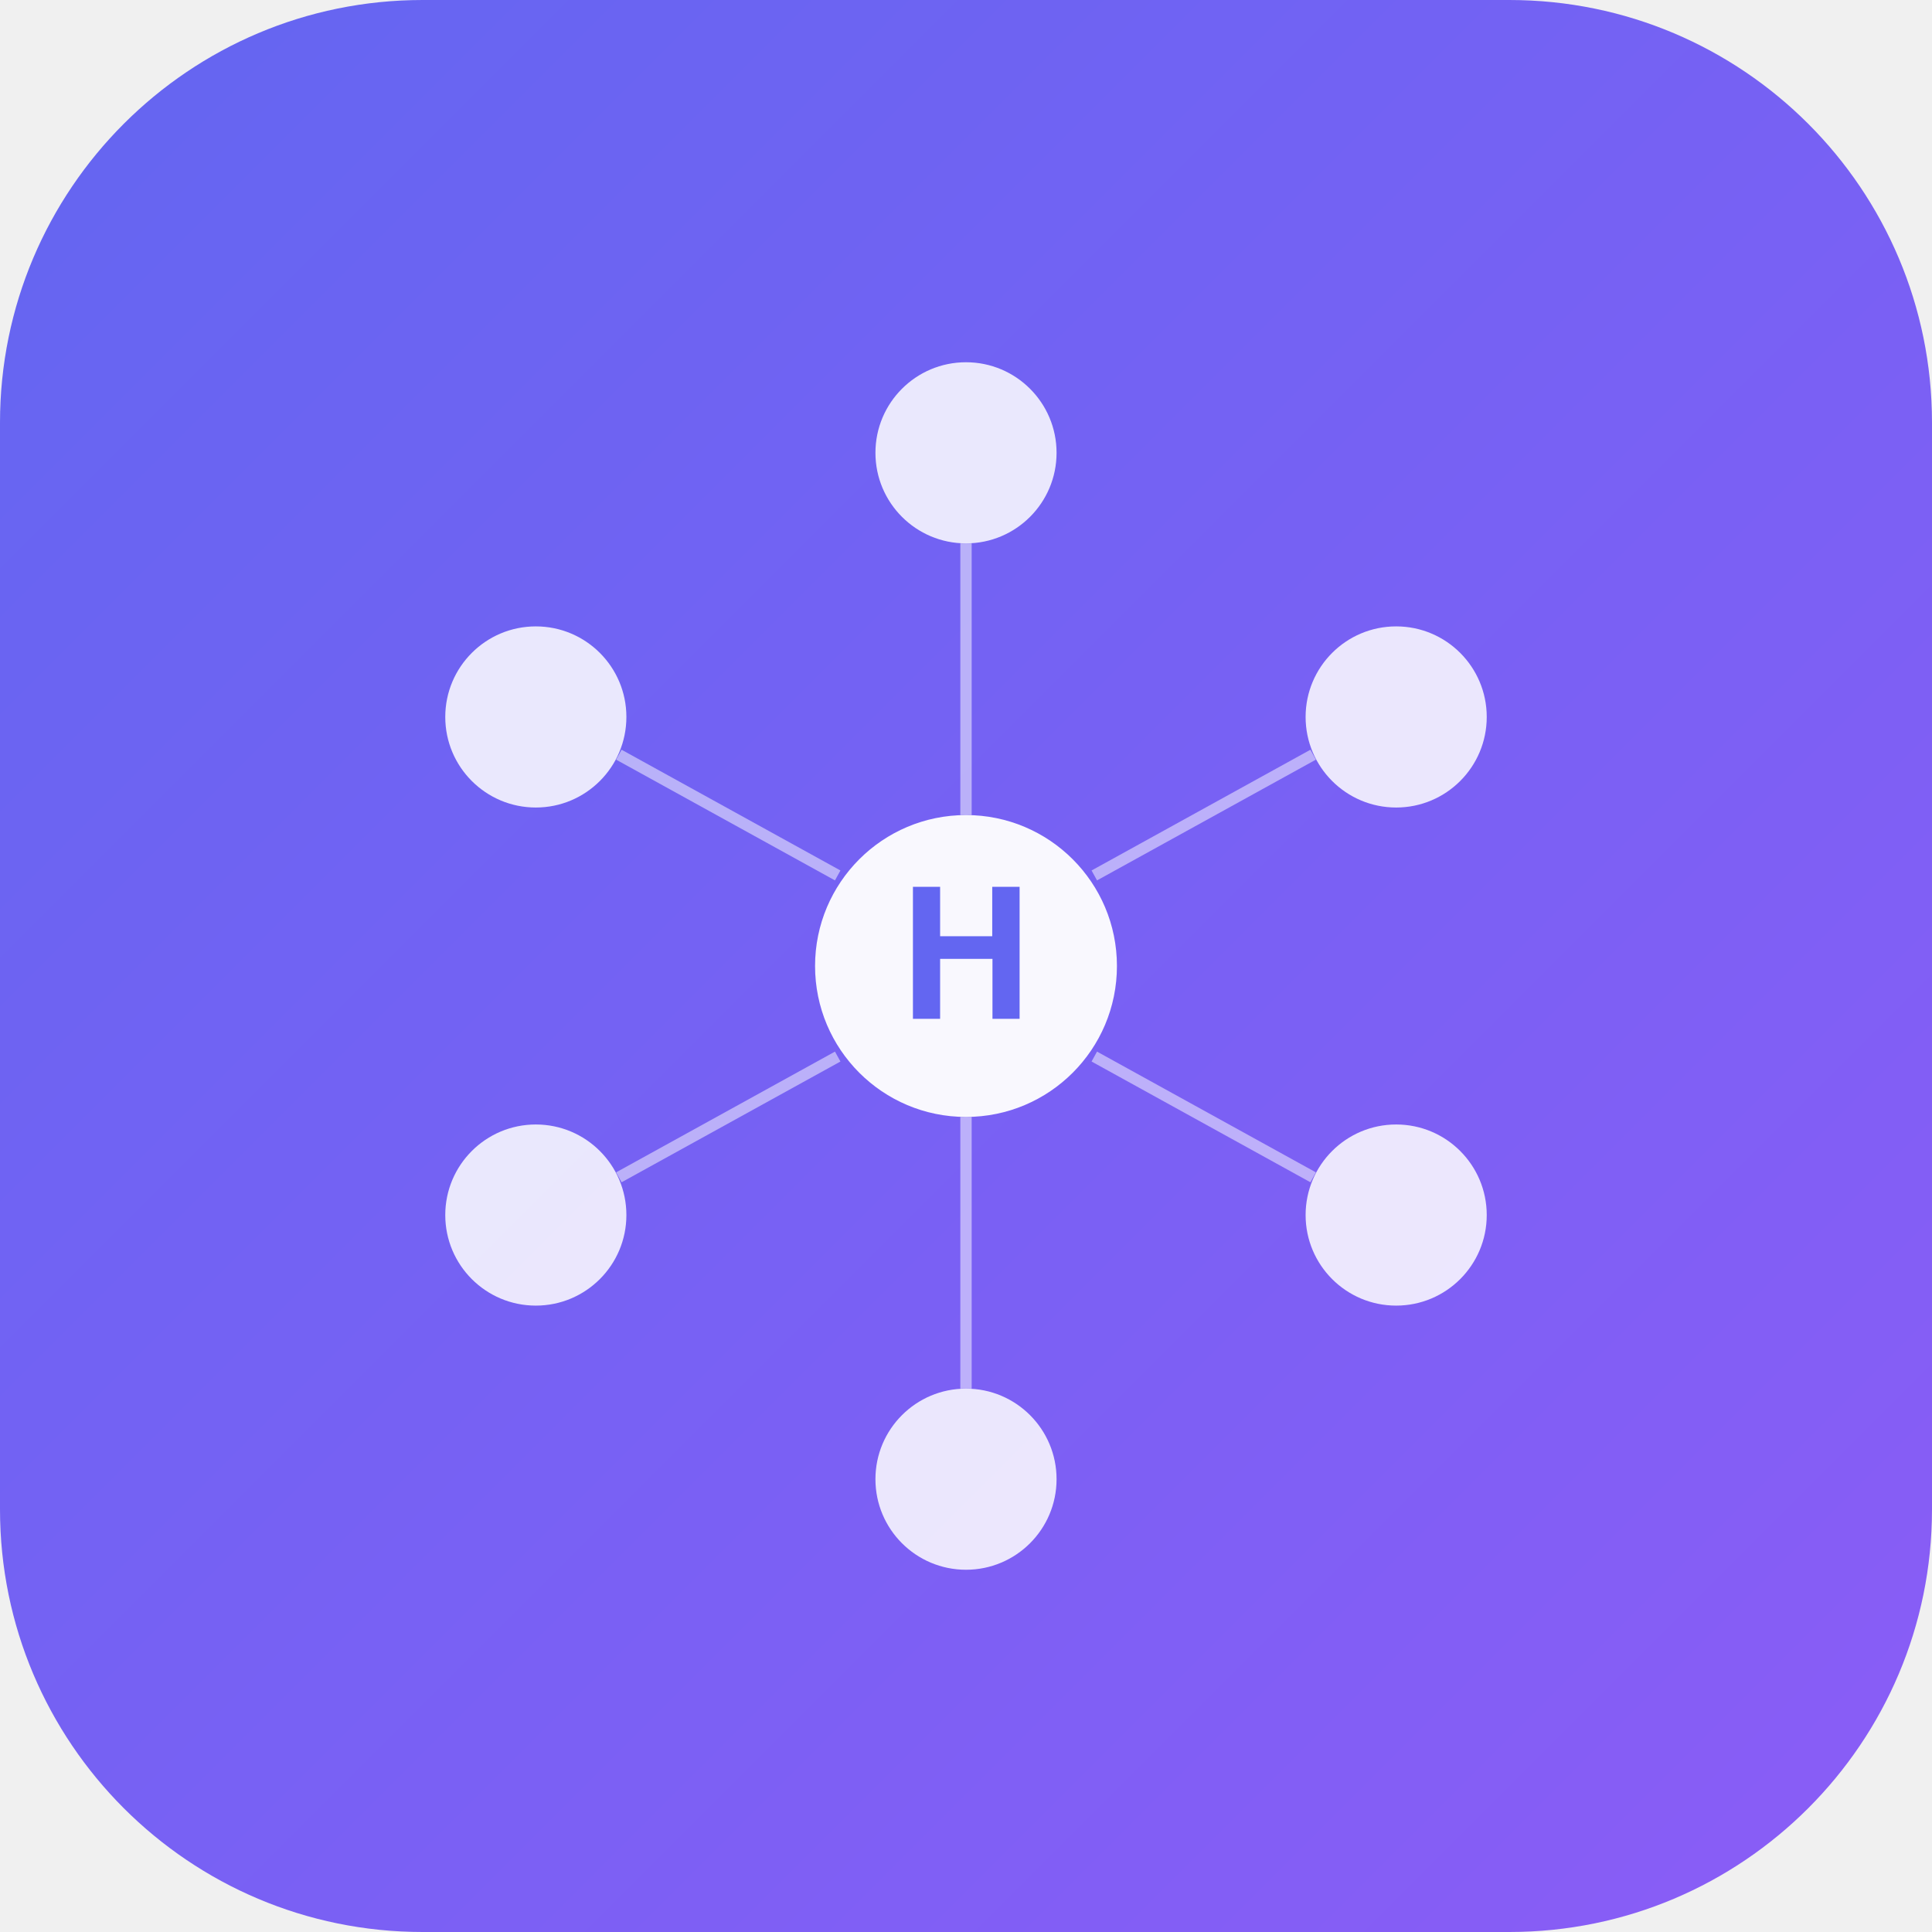
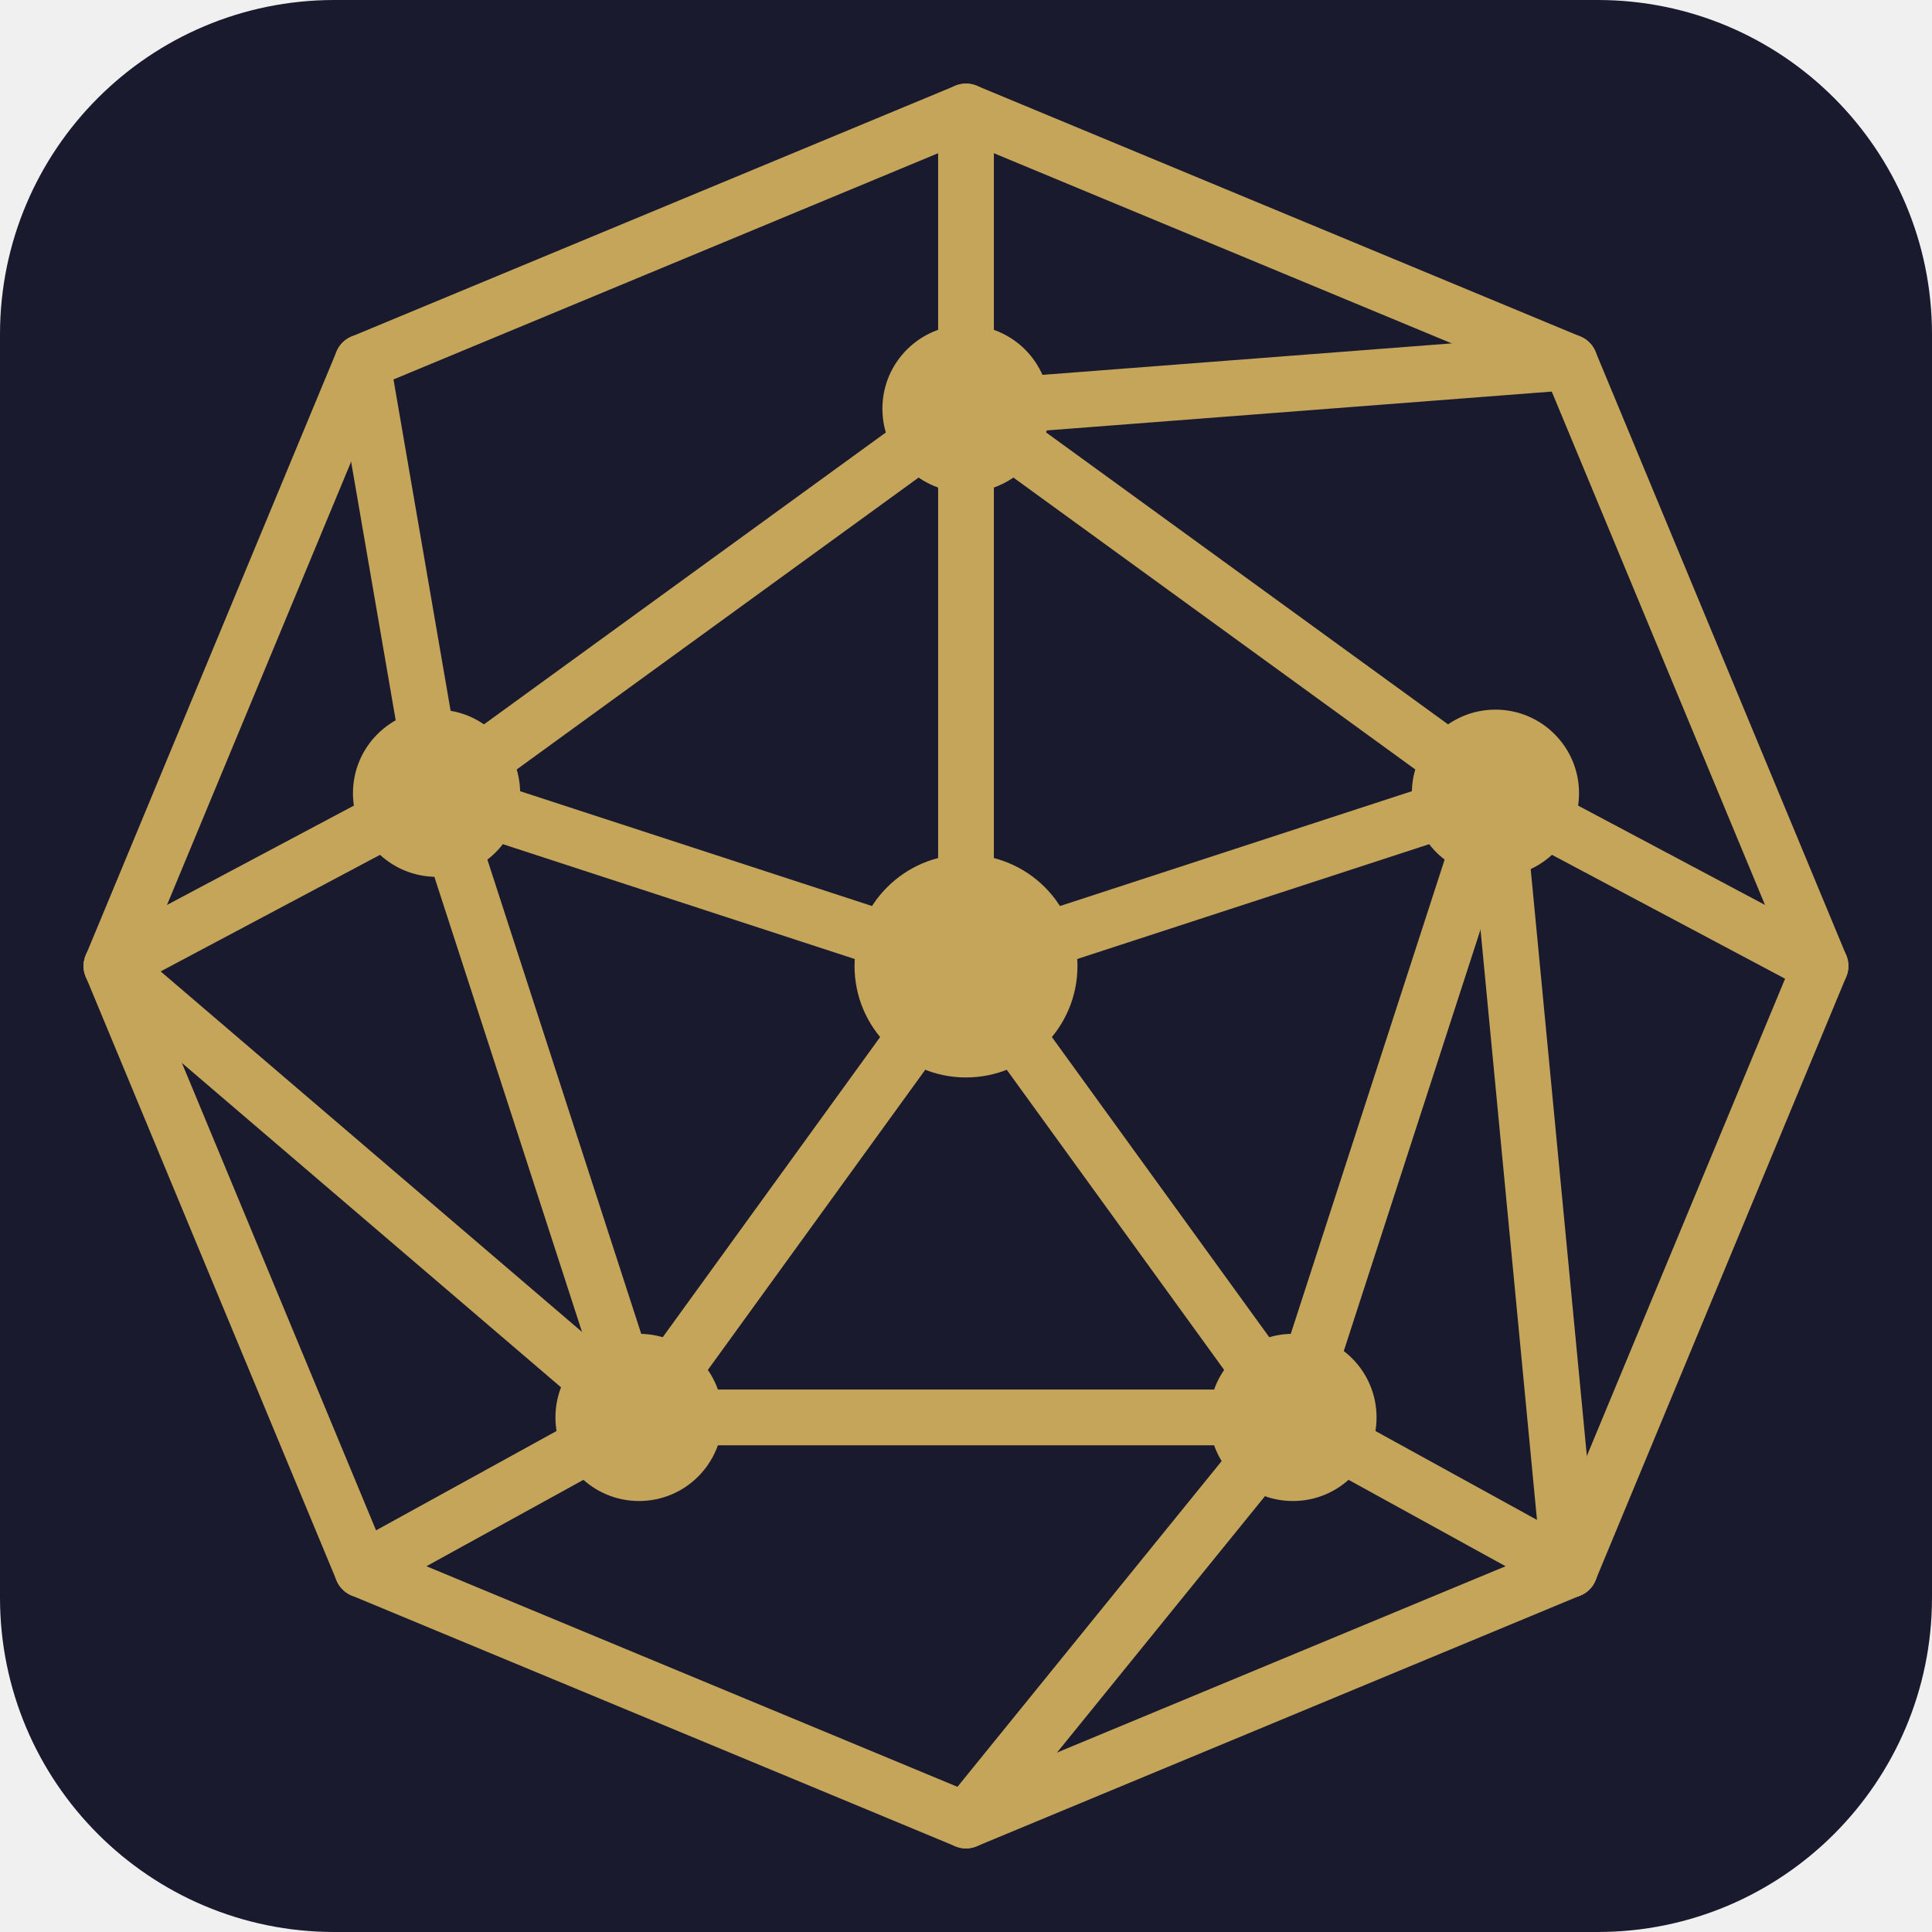
- <svg xmlns="http://www.w3.org/2000/svg" width="512" height="512" viewBox="0 0 512 512">
-   <defs>
-     <linearGradient id="bg" x1="0%" y1="0%" x2="100%" y2="100%">
-       <stop offset="0%" style="stop-color:#6366f1" />
-       <stop offset="100%" style="stop-color:#8b5cf6" />
-     </linearGradient>
-   </defs>
-   <rect width="512" height="512" rx="112" fill="url(#bg)" />
-   <circle cx="256" cy="256" r="40" fill="white" opacity="0.95" />
-   <circle cx="256" cy="120" r="24" fill="white" opacity="0.85" />
-   <circle cx="370" cy="190" r="24" fill="white" opacity="0.85" />
-   <circle cx="370" cy="322" r="24" fill="white" opacity="0.85" />
-   <circle cx="256" cy="392" r="24" fill="white" opacity="0.85" />
-   <circle cx="142" cy="322" r="24" fill="white" opacity="0.85" />
-   <circle cx="142" cy="190" r="24" fill="white" opacity="0.85" />
-   <line x1="256" y1="216" x2="256" y2="144" stroke="white" stroke-width="3" opacity="0.5" />
-   <line x1="290" y1="232" x2="348" y2="200" stroke="white" stroke-width="3" opacity="0.5" />
-   <line x1="290" y1="280" x2="348" y2="312" stroke="white" stroke-width="3" opacity="0.5" />
-   <line x1="256" y1="296" x2="256" y2="368" stroke="white" stroke-width="3" opacity="0.5" />
-   <line x1="222" y1="280" x2="164" y2="312" stroke="white" stroke-width="3" opacity="0.5" />
-   <line x1="222" y1="232" x2="164" y2="200" stroke="white" stroke-width="3" opacity="0.5" />
-   <text x="256" y="270" text-anchor="middle" font-family="SF Pro Display, Helvetica, Arial" font-size="48" font-weight="700" fill="#6366f1">H</text>
+ <svg xmlns="http://www.w3.org/2000/svg" viewBox="-2 -2 104 104" width="32" height="32">
+   <rect x="-2" y="-2" width="104" height="104" rx="18" fill="#1a1a2e" />
+   <g fill="none" stroke="#c4a55a" stroke-width="3" stroke-linecap="round" stroke-linejoin="round">
+     <path d="M 50.0,4.0 L 82.5,17.5 L 96.0,50.0 L 82.5,82.5 L 50.0,96.0 L 17.5,82.5 L 4.0,50.0 L 17.5,17.5 Z" />
+     <line x1="50" y1="50" x2="50.0" y2="20.0" />
+     <line x1="50" y1="50" x2="78.5" y2="40.7" />
+     <line x1="50" y1="50" x2="67.6" y2="74.3" />
+     <line x1="50" y1="50" x2="32.4" y2="74.3" />
+     <line x1="50" y1="50" x2="21.5" y2="40.7" />
+     <line x1="50.0" y1="20.0" x2="78.5" y2="40.7" />
+     <line x1="78.5" y1="40.7" x2="67.6" y2="74.3" />
+     <line x1="67.6" y1="74.3" x2="32.4" y2="74.3" />
+     <line x1="32.4" y1="74.3" x2="21.5" y2="40.7" />
+     <line x1="21.5" y1="40.7" x2="50.0" y2="20.0" />
+     <line x1="50.0" y1="20.0" x2="50.0" y2="4.0" />
+     <line x1="50.0" y1="20.0" x2="82.5" y2="17.5" />
+     <line x1="78.5" y1="40.7" x2="96.0" y2="50.0" />
+     <line x1="78.5" y1="40.7" x2="82.5" y2="82.5" />
+     <line x1="67.6" y1="74.3" x2="82.5" y2="82.5" />
+     <line x1="67.6" y1="74.3" x2="50.0" y2="96.0" />
+     <line x1="32.4" y1="74.3" x2="17.5" y2="82.5" />
+     <line x1="32.4" y1="74.3" x2="4.0" y2="50.0" />
+     <line x1="21.5" y1="40.7" x2="4.0" y2="50.0" />
+     <line x1="21.5" y1="40.7" x2="17.5" y2="17.5" />
+     <circle cx="50" cy="50" r="6" fill="#c4a55a" stroke="none" />
+     <circle cx="50.0" cy="20.0" r="4.5" fill="#c4a55a" stroke="none" />
+     <circle cx="78.5" cy="40.7" r="4.5" fill="#c4a55a" stroke="none" />
+     <circle cx="67.6" cy="74.3" r="4.5" fill="#c4a55a" stroke="none" />
+     <circle cx="32.4" cy="74.3" r="4.5" fill="#c4a55a" stroke="none" />
+     <circle cx="21.5" cy="40.7" r="4.5" fill="#c4a55a" stroke="none" />
+   </g>
</svg>
